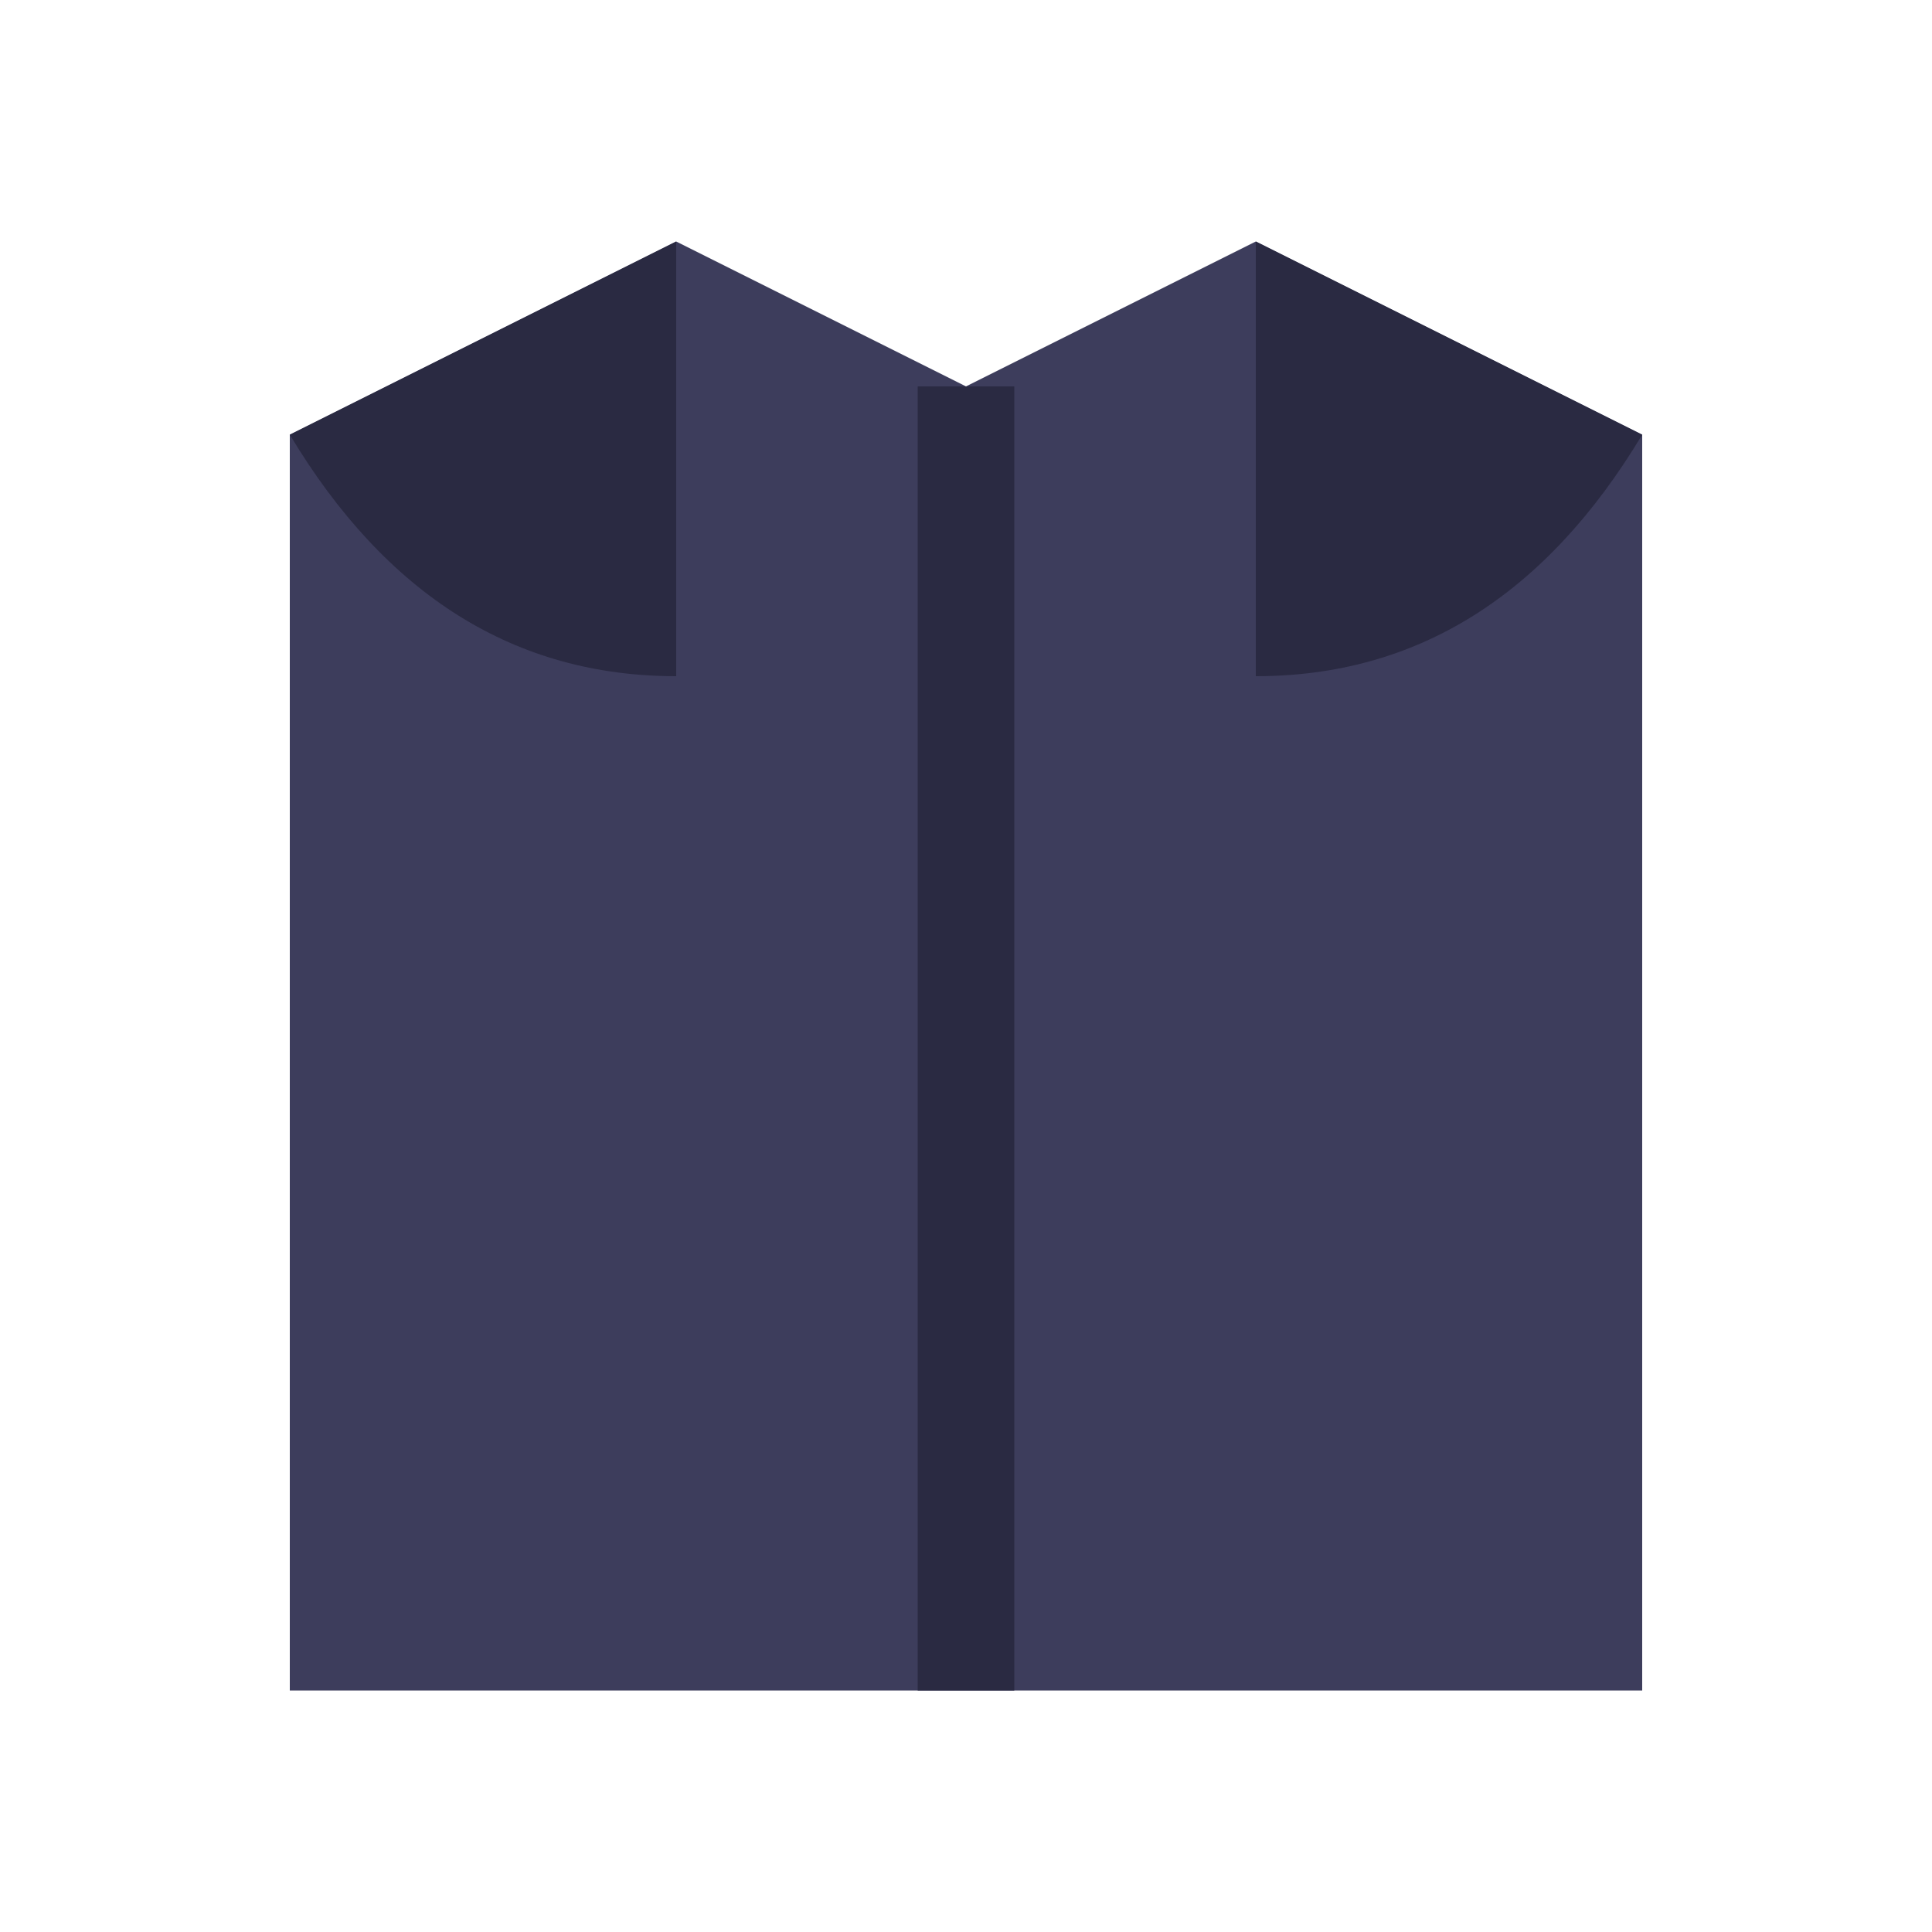
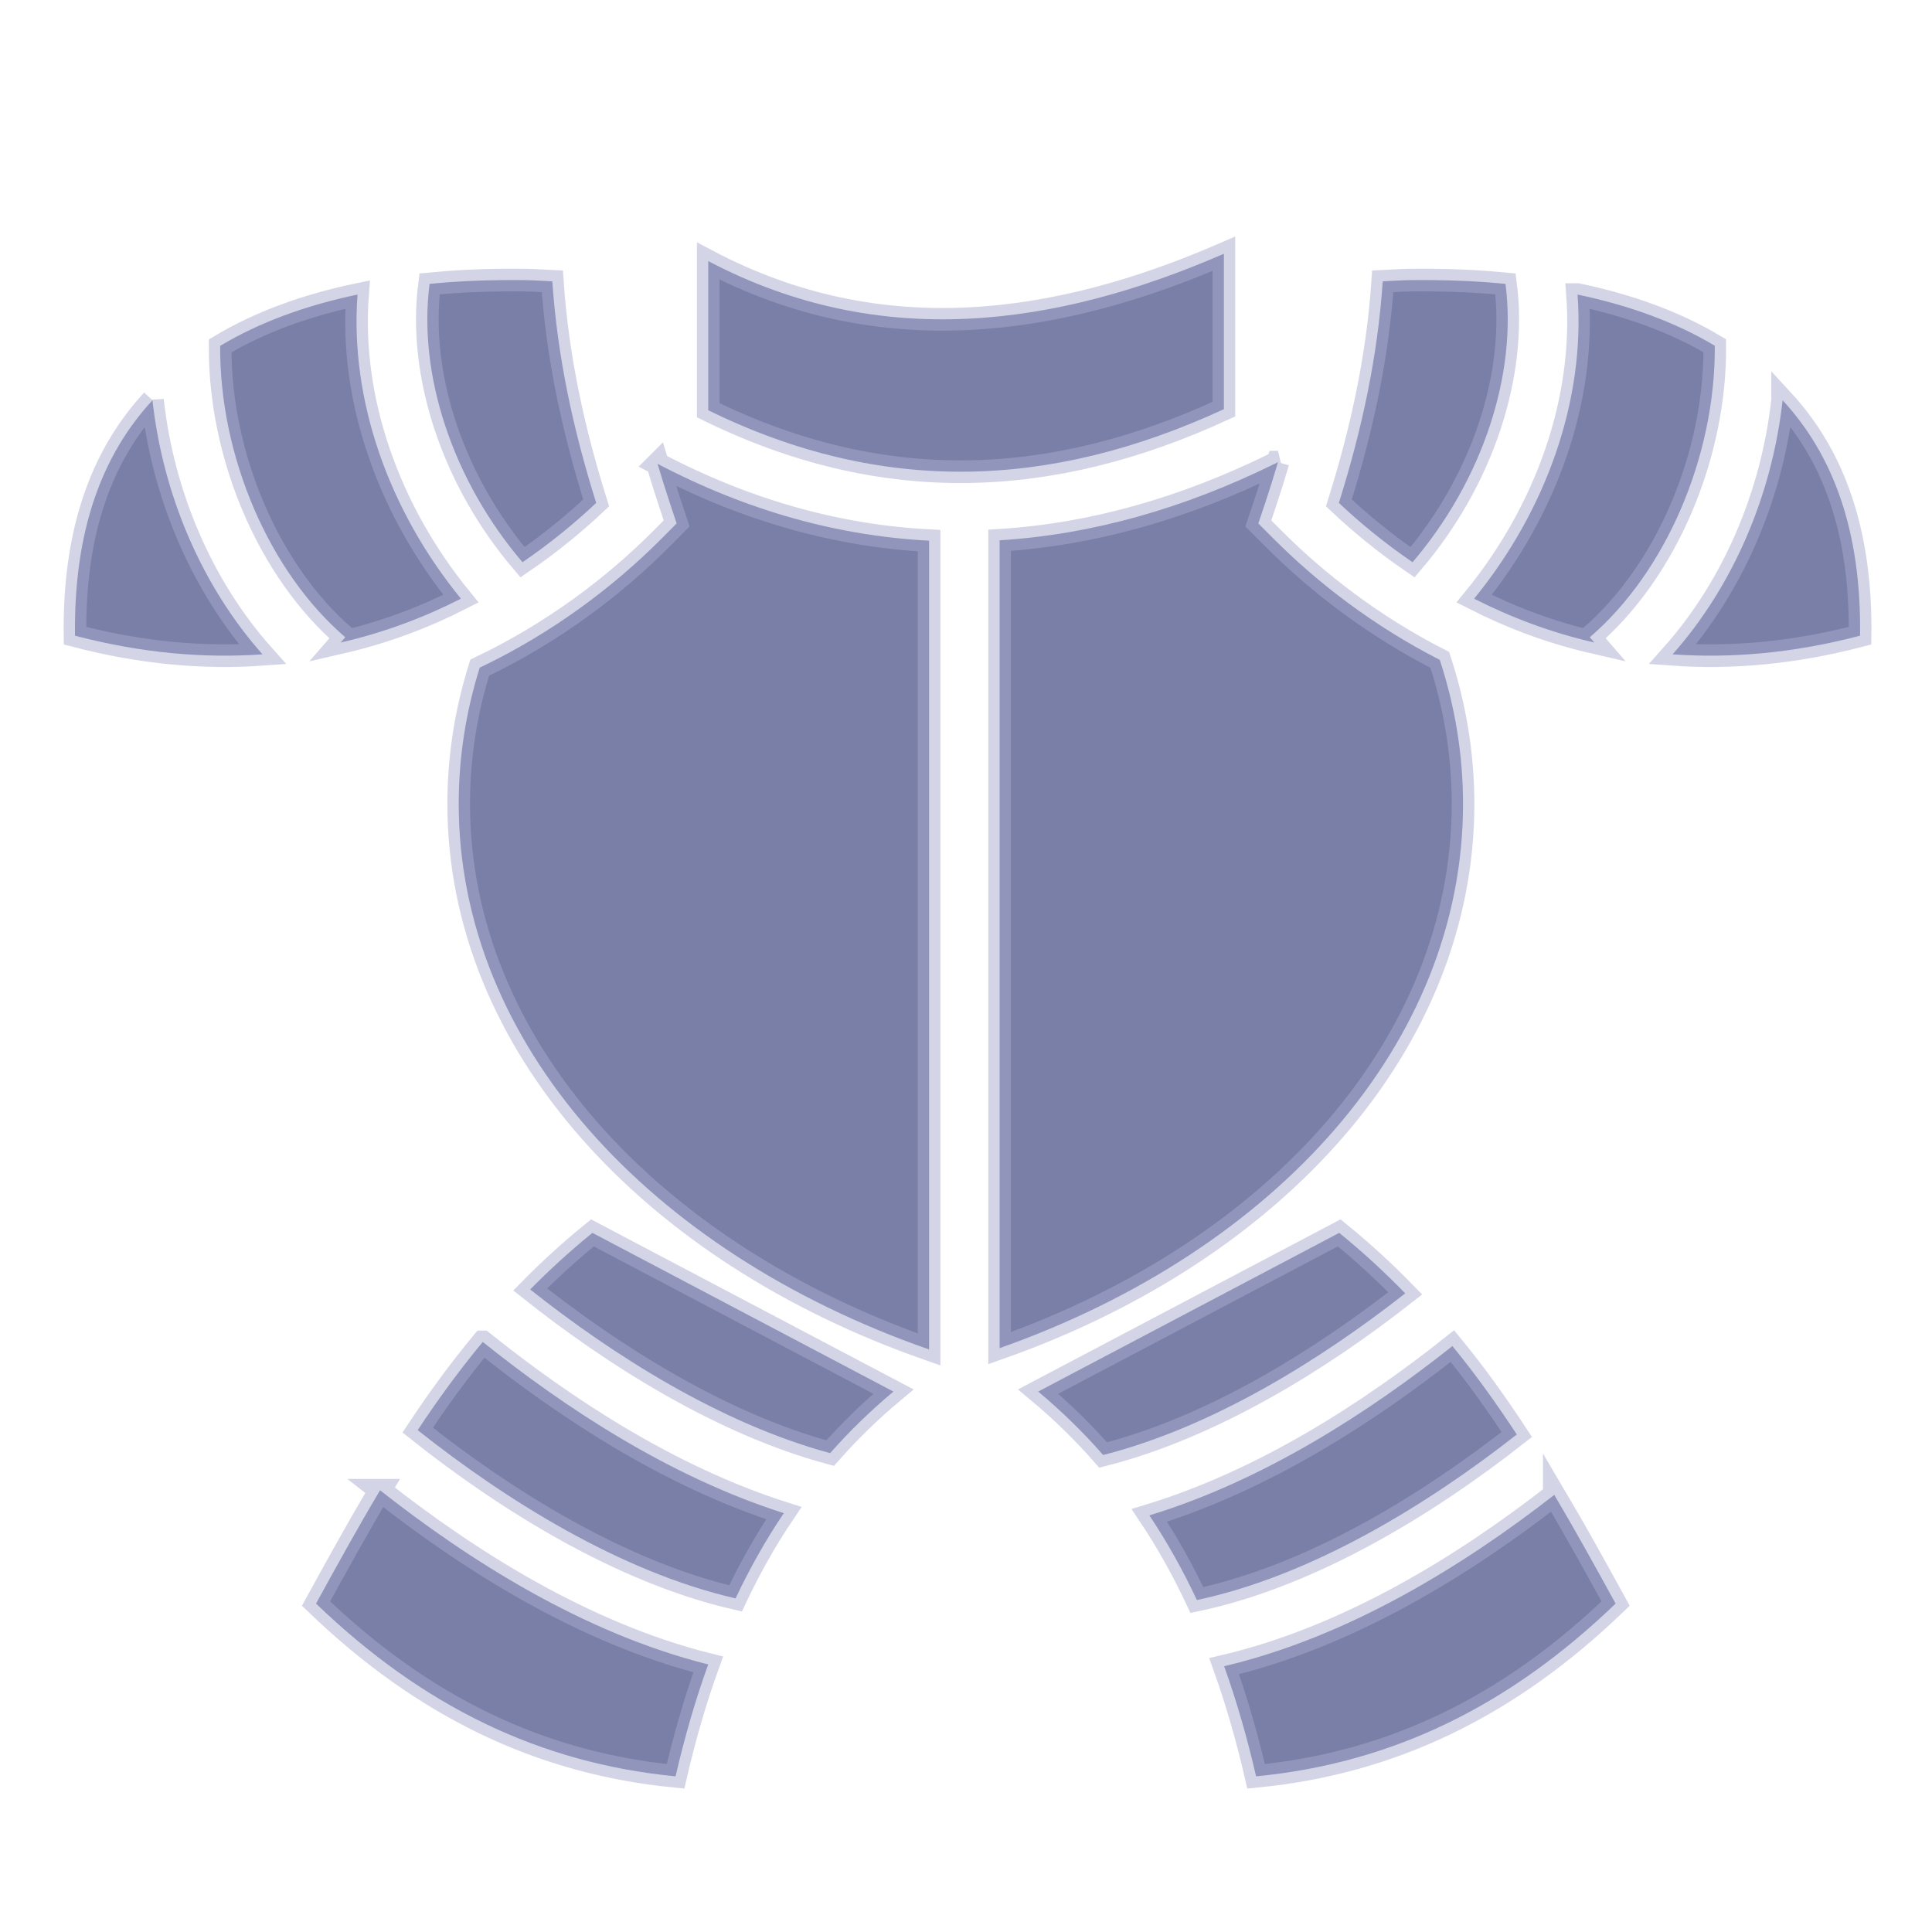
- <svg xmlns="http://www.w3.org/2000/svg" viewBox="0 0 40 40">
-   <path d="M6,9 L14,5 L20,8 L26,5 L34,9 L34,35 L6,35 Z" fill="#3d3d5c" />
-   <rect x="19" y="8" width="2" height="27" fill="#2a2a42" />
-   <path d="M6,9 Q9,14 14,14 L14,5 Z" fill="#2a2a42" />
-   <path d="M34,9 Q31,14 26,14 L26,5 Z" fill="#2a2a42" />
+ <svg xmlns="http://www.w3.org/2000/svg" width="800px" height="800px" viewBox="0 0 512 512">
+   <path fill="#7a7fa8" stroke="#a8adcf" stroke-width="6" stroke-opacity="0.5" d="M324.344 67.25c-44.475 19.314-91.03 25.953-136.656 1.938v39.53c45.86 22.493 90.487 21.026 136.656-.28V67.25zM133.72 74.22c-6.81.035-13.448.378-19.876 1-3.125 24.06 6.117 52.095 24.625 73.78 7.23-4.935 13.748-10.28 19.53-15.72-6.15-19.57-10.293-38.917-11.625-58.718-2.14-.095-4.324-.27-6.438-.312-2.082-.04-4.165-.042-6.218-.03zm245.343 0c-2.054-.012-4.136-.01-6.22.03-2.107.042-4.27.218-6.406.313-1.33 19.8-5.475 39.148-11.625 58.718 5.783 5.44 12.3 10.785 19.532 15.72 18.507-21.685 27.75-49.72 24.625-73.78-6.442-.624-13.086-.965-19.908-1zM94.75 78.062c-13.698 2.862-26.024 7.367-36.406 13.593-.193 29.268 13.016 59.952 33.156 77.22l-1.22 1.405c11.587-2.66 22.214-6.694 31.876-11.624-19.18-23.47-29.492-52.762-27.406-80.594zm323.313 0c2.086 27.83-8.227 57.123-27.407 80.593 9.663 4.93 20.29 8.964 31.875 11.625l-1.217-1.405c20.146-17.273 33.33-47.973 33.125-77.25-10.376-6.215-22.686-10.704-36.375-13.563zm-377.657 28c-13.318 14.436-20.88 34.407-20.53 62.406 17.887 4.688 34.462 6.026 49.686 4.936-16.07-18.11-26.396-42.29-29.156-67.344zm432 0c-2.76 25.052-13.084 49.234-29.156 67.343 15.225 1.09 31.8-.248 49.688-4.937.35-28-7.214-47.97-20.532-62.407zm-133.72 16.406l-.873.436c-24.024 11.837-48.424 18.767-72.907 20.28v214.095c73.59-26.01 122.813-81.045 122.813-144.25 0-13.11-2.14-25.886-6.158-38.155-17.663-9.017-32.466-20.5-44-32.063l-4.093-4.093 1.842-5.47c1.205-3.623 2.32-7.217 3.375-10.78zm-164.436.436c1.018 3.422 2.094 6.87 3.25 10.344l1.813 5.47-4.063 4.093c-12.424 12.456-28.62 24.84-48.125 34.125-3.644 11.637-5.563 23.723-5.563 36.093 0 63.404 50.45 118.71 124.657 144.595V143.28c-24.095-1.254-48.185-7.88-71.97-20.374zM157 326.72c-5.933 4.816-11.396 9.827-16.5 15 22.033 17.485 50.57 35.567 79.5 43.374 5.045-5.72 10.61-11.164 16.78-16.313L157 326.72zm197.906 0l-79.78 42.06c6.348 5.3 12.058 10.913 17.218 16.814 29.006-7.38 57.734-25.302 80.062-42.844-5.387-5.534-11.177-10.898-17.5-16.03zm-226.97 28.905c-6.25 7.537-11.945 15.36-17.25 23.375 23.228 18.444 53.698 37.554 84.25 44.594 3.68-7.79 7.9-15.355 12.783-22.594-30.46-9.71-58.2-28.08-79.782-45.375zm256.97 1.094c-21.83 17.33-49.757 35.53-80.312 44.874 4.804 7.193 8.967 14.706 12.594 22.437 30.588-6.498 61.223-25.386 84.78-43.874-5.26-8.024-10.874-15.883-17.062-23.437zM100.72 394.936c-5.853 9.823-11.394 19.87-16.97 30.032 28.236 27.185 59.256 42.295 95.28 45.78 2.33-10.074 5.165-19.994 8.657-29.656-33.072-8.298-63.446-27.63-86.968-46.156zm311.186 1.22c-23.8 18.54-54.345 37.583-87.5 45.406 3.415 9.513 6.18 19.277 8.47 29.187 36.024-3.485 67.044-18.595 95.28-45.78-5.346-9.746-10.664-19.378-16.25-28.814z" />
</svg>
